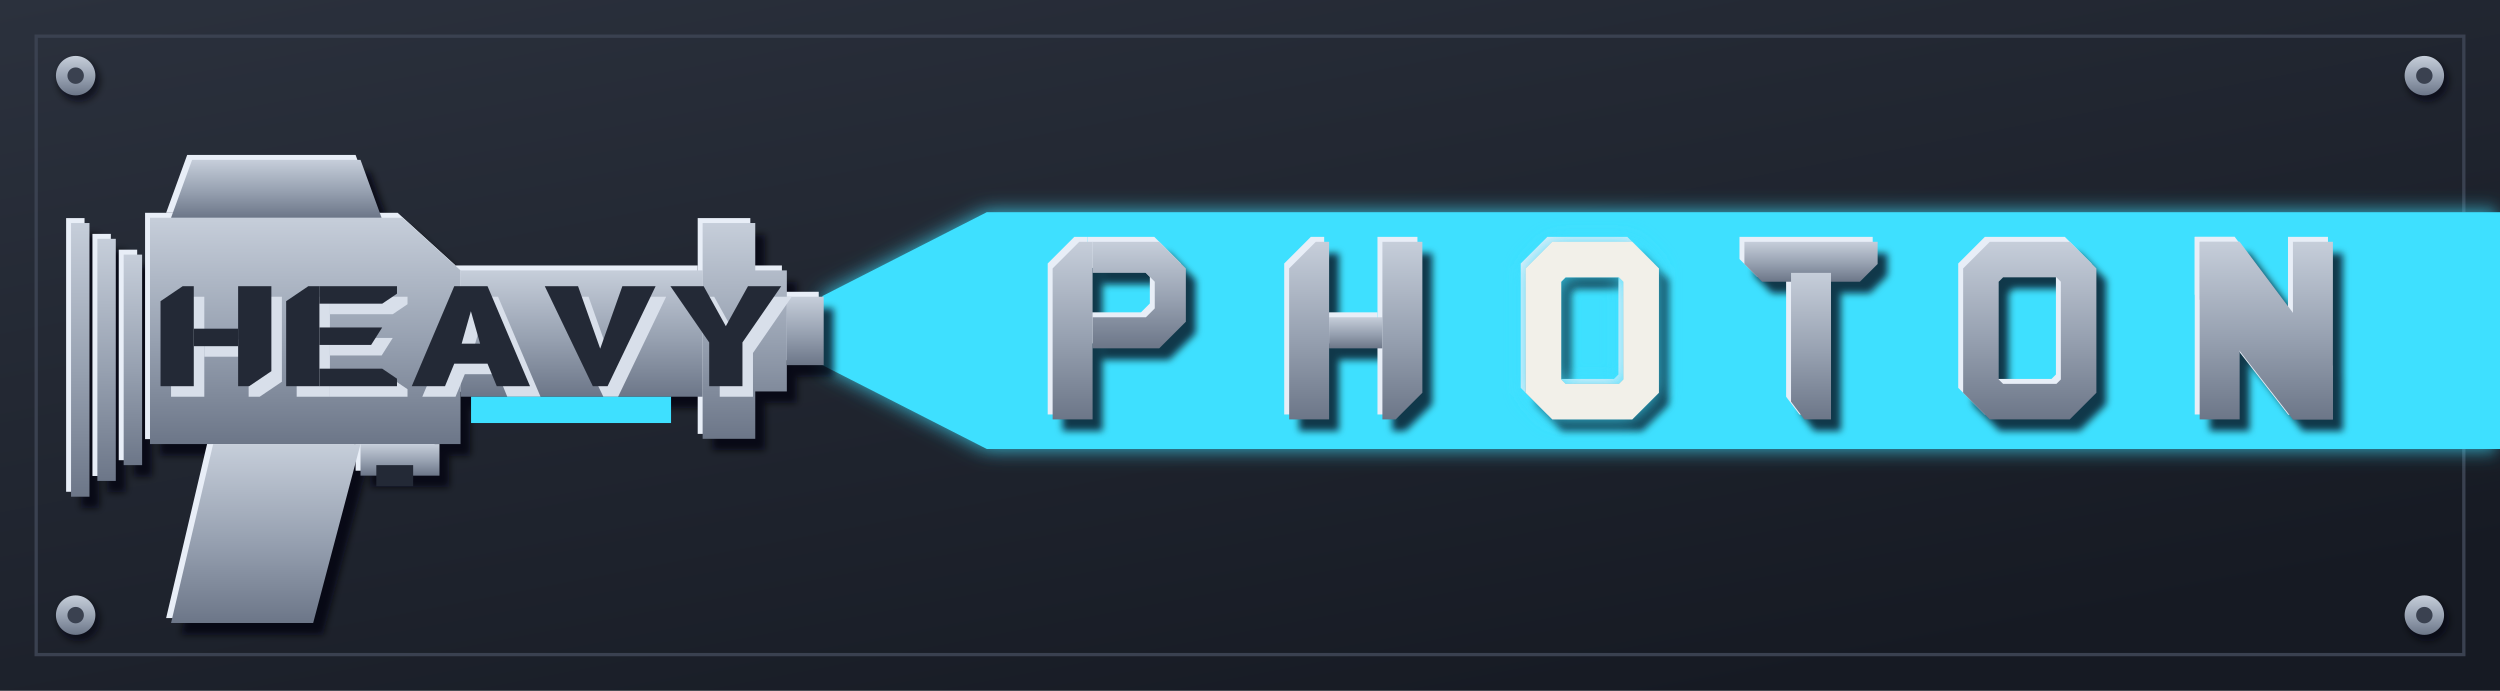
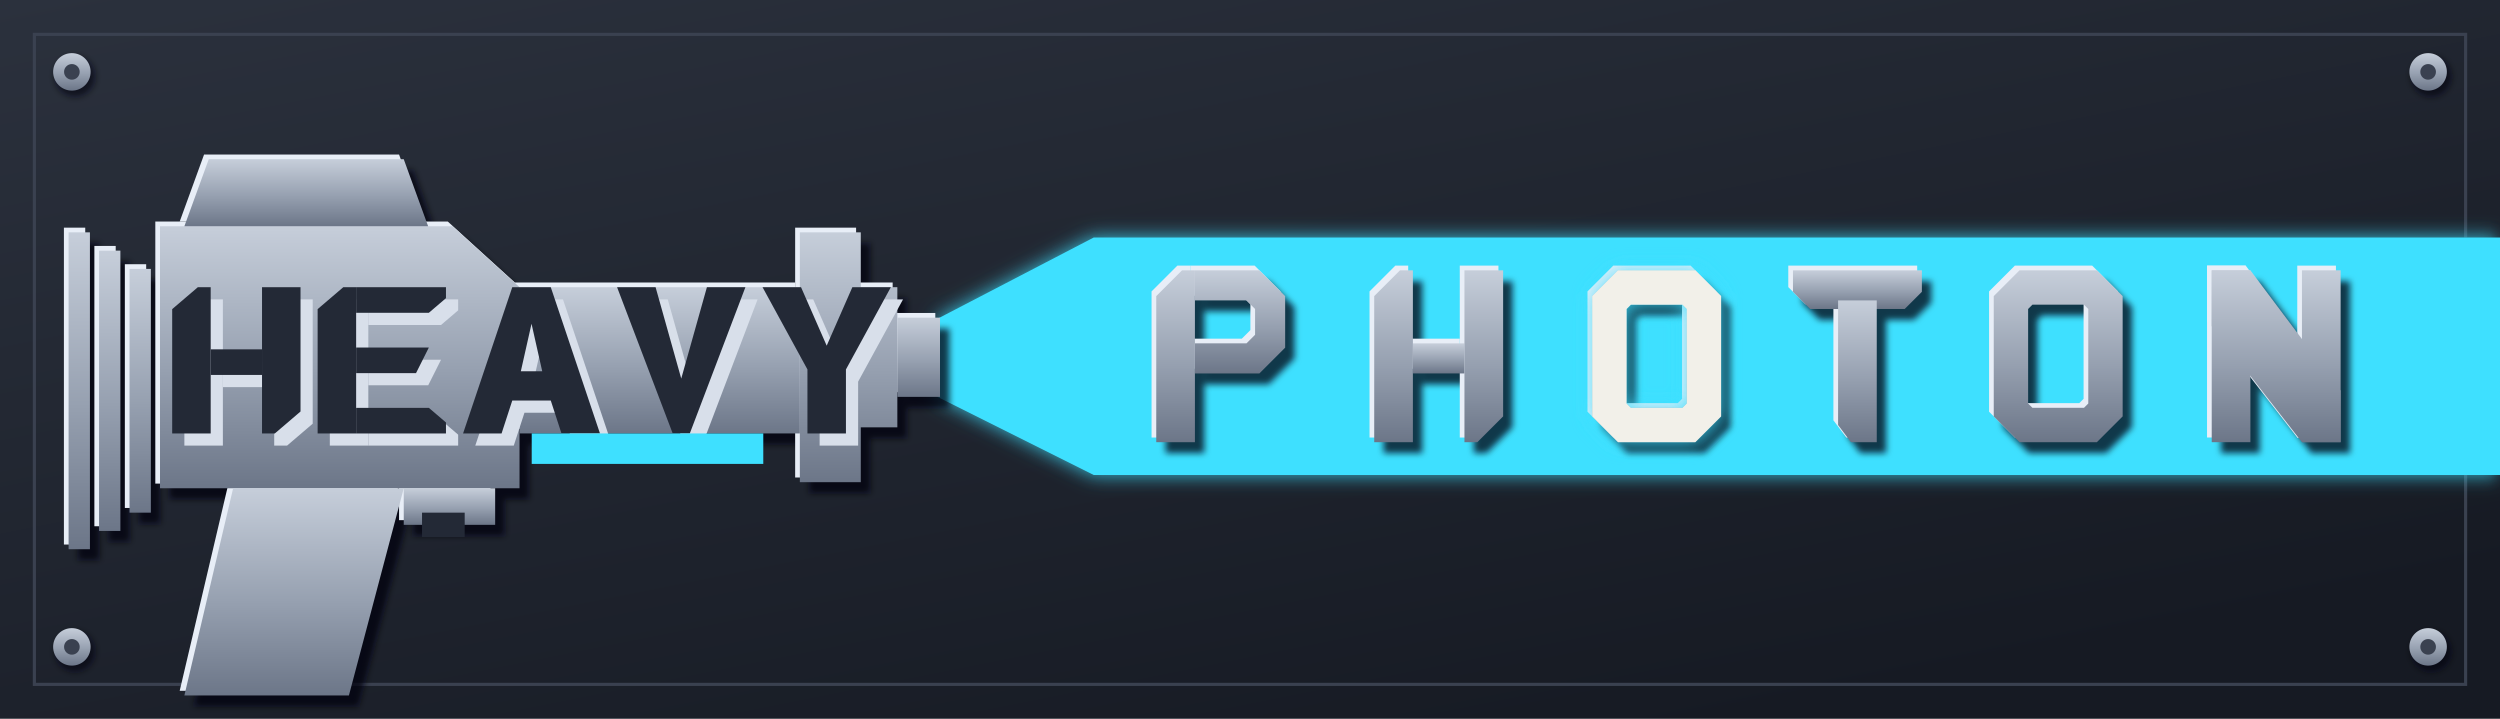
- <svg xmlns="http://www.w3.org/2000/svg" viewBox="0 0 1520 420" width="1520" height="420">
+ <svg xmlns="http://www.w3.org/2000/svg" viewBox="0 0 1600 460" width="1600" height="460">
  <defs>
    <linearGradient id="plate2" x1="0" y1="0" x2="0.7" y2="1">
      <stop offset="0" stop-color="#2B313D" />
      <stop offset="1" stop-color="#161A23" />
    </linearGradient>
    <linearGradient id="steel2" x1="0" y1="0" x2="0" y2="1">
      <stop offset="0" stop-color="#C6CEDA" />
      <stop offset="0.55" stop-color="#96A0B0" />
      <stop offset="1" stop-color="#6C7688" />
    </linearGradient>
    <filter id="soften2" x="-20%" y="-20%" width="140%" height="140%">
      <feGaussianBlur stdDeviation="2.2" />
    </filter>
    <filter id="glow2" x="-60%" y="-60%" width="220%" height="220%">
      <feGaussianBlur stdDeviation="6" />
    </filter>
  </defs>
-   <rect width="1520" height="420" fill="url(#plate2)" />
-   <path d="M1498,129 L1498,22 L22,22 L22,398 L1498,398 L1498,273" fill="none" stroke="#3A4150" stroke-width="2" />
+   <rect width="1600" height="460" fill="url(#plate2)" />
+   <path d="M1578,152 L1578,22 L22,22 L22,438 L1578,438 L1578,304" fill="none" stroke="#3A4150" stroke-width="2" />
  <circle cx="48" cy="49" r="13" fill="#04060A" opacity="0.6" filter="url(#soften2)" />
  <circle cx="46" cy="46" r="12" fill="url(#steel2)" />
  <circle cx="46" cy="46" r="5" fill="#3A4150" />
-   <circle cx="1476" cy="49" r="13" fill="#04060A" opacity="0.6" filter="url(#soften2)" />
-   <circle cx="1474" cy="46" r="12" fill="url(#steel2)" />
-   <circle cx="1474" cy="46" r="5" fill="#3A4150" />
-   <circle cx="48" cy="377" r="13" fill="#04060A" opacity="0.6" filter="url(#soften2)" />
-   <circle cx="46" cy="374" r="12" fill="url(#steel2)" />
-   <circle cx="46" cy="374" r="5" fill="#3A4150" />
-   <circle cx="1476" cy="377" r="13" fill="#04060A" opacity="0.6" filter="url(#soften2)" />
-   <circle cx="1474" cy="374" r="12" fill="url(#steel2)" />
-   <circle cx="1474" cy="374" r="5" fill="#3A4150" />
-   <path fill="#3EE0FF" opacity="0.85" filter="url(#glow2)" d="M500,180 L600,129 L1520,129 L1520,273 L600,273 L500,222 Z" />
-   <path fill="#3EE0FF" d="M500,180 L600,129 L1520,129 L1520,273 L600,273 L500,222 Z" />
+   <circle cx="1556" cy="49" r="13" fill="#04060A" opacity="0.6" filter="url(#soften2)" />
+   <circle cx="1554" cy="46" r="12" fill="url(#steel2)" />
+   <circle cx="1554" cy="46" r="5" fill="#3A4150" />
+   <circle cx="48" cy="417" r="13" fill="#04060A" opacity="0.6" filter="url(#soften2)" />
+   <circle cx="46" cy="414" r="12" fill="url(#steel2)" />
+   <circle cx="46" cy="414" r="5" fill="#3A4150" />
+   <circle cx="1556" cy="417" r="13" fill="#04060A" opacity="0.6" filter="url(#soften2)" />
+   <circle cx="1554" cy="414" r="12" fill="url(#steel2)" />
+   <circle cx="1554" cy="414" r="5" fill="#3A4150" />
+   <path fill="#3EE0FF" opacity="0.85" filter="url(#glow2)" d="M600,204 L700,152 L1600,152 L1600,304 L700,304 L600,254 Z" />
+   <path fill="#3EE0FF" d="M600,204 L700,152 L1600,152 L1600,304 L700,304 L600,254 Z" />
  <g fill="#04060A" opacity="0.75" filter="url(#soften2)" transform="translate(6 7)">
-     <g transform="translate(40 30) scale(1.6)">
+     <g transform="translate(40 20) scale(1.95)">
      <rect x="2" y="66" width="7" height="104" />
      <rect x="12" y="72" width="7" height="92" />
      <rect x="22" y="78" width="7" height="80" />
      <path d="M32,64 L128,64 L150,84 L150,150 L32,150 Z" />
      <path d="M56,150 L112,150 L94,218 L40,218 Z" />
      <rect x="112" y="150" width="30" height="12" />
      <path d="M48,42 L112,42 L120,64 L40,64 Z" />
      <path d="M150,84 L242,84 L242,132 L150,132 Z" />
      <path d="M242,66 L262,66 L262,84 L274,84 L274,130 L262,130 L262,148 L242,148 Z" />
      <rect x="274" y="94" width="14" height="26" />
    </g>
  </g>
  <g fill="#E8EEF7" transform="translate(-3 -3)">
-     <g transform="translate(40 30) scale(1.6)">
+     <g transform="translate(40 20) scale(1.95)">
      <rect x="2" y="66" width="7" height="104" />
      <rect x="12" y="72" width="7" height="92" />
      <rect x="22" y="78" width="7" height="80" />
      <path d="M32,64 L128,64 L150,84 L150,150 L32,150 Z" />
      <path d="M56,150 L112,150 L94,218 L40,218 Z" />
      <rect x="112" y="150" width="30" height="12" />
      <path d="M48,42 L112,42 L120,64 L40,64 Z" />
      <path d="M150,84 L242,84 L242,132 L150,132 Z" />
      <path d="M242,66 L262,66 L262,84 L274,84 L274,130 L262,130 L262,148 L242,148 Z" />
      <rect x="274" y="94" width="14" height="26" />
    </g>
  </g>
  <g fill="url(#steel2)">
-     <g transform="translate(40 30) scale(1.6)">
+     <g transform="translate(40 20) scale(1.95)">
      <rect x="2" y="66" width="7" height="104" />
      <rect x="12" y="72" width="7" height="92" />
      <rect x="22" y="78" width="7" height="80" />
      <path d="M32,64 L128,64 L150,84 L150,150 L32,150 Z" />
      <path d="M56,150 L112,150 L94,218 L40,218 Z" />
      <rect x="112" y="150" width="30" height="12" />
      <path d="M48,42 L112,42 L120,64 L40,64 Z" />
      <path d="M150,84 L242,84 L242,132 L150,132 Z" />
      <path d="M242,66 L262,66 L262,84 L274,84 L274,130 L262,130 L262,148 L242,148 Z" />
      <rect x="274" y="94" width="14" height="26" />
    </g>
  </g>
-   <g transform="translate(40 30) scale(1.6)">
+   <g transform="translate(40 20) scale(1.95)">
    <g transform="translate(4 4)">
-       <g fill="#D8DFEA" transform="translate(36 90) scale(0.702 0.475)">
+       <g fill="#D8DFEA" transform="translate(36 84) scale(0.702 0.6)">
        <g transform="translate(0.0 0)">
          <rect x="18" y="34" width="24" height="14" />
          <polygon points="0,12 12,0 18,0 18,80 0,80" />
          <polygon points="42,0 60,0 60,68 48,80 42,80" />
        </g>
        <g transform="translate(68.0 0)">
          <polygon points="0,12 12,0 18,0 18,80 0,80" />
          <polygon points="18,0 60,0 60,6 52,14 18,14" />
          <polygon points="18,33 52,33 46,47 18,47" />
          <polygon points="18,66 52,66 60,74 60,80 18,80" />
        </g>
        <g transform="translate(136.0 0)">
          <path fill-rule="evenodd" transform="translate(0 0)" d="M23,0 L41,0 L64,80 L46,80 L41,62 L23,62 L18,80 L0,80 Z M32,20 L37,46 L27,46 Z" />
        </g>
        <g transform="translate(208.0 0)">
          <polygon points="0,0 18,0 30,50 42,0 60,0 34,80 26,80" />
        </g>
        <g transform="translate(276.0 0)">
          <polygon points="0,0 18,0 30,32 42,0 60,0 39,45 39,80 21,80 21,45" />
        </g>
      </g>
    </g>
-     <g fill="#232936" transform="translate(36 90) scale(0.702 0.475)">
+     <g fill="#232936" transform="translate(36 84) scale(0.702 0.6)">
      <g transform="translate(0.0 0)">
        <rect x="18" y="34" width="24" height="14" />
        <polygon points="0,12 12,0 18,0 18,80 0,80" />
        <polygon points="42,0 60,0 60,68 48,80 42,80" />
      </g>
      <g transform="translate(68.0 0)">
        <polygon points="0,12 12,0 18,0 18,80 0,80" />
        <polygon points="18,0 60,0 60,6 52,14 18,14" />
        <polygon points="18,33 52,33 46,47 18,47" />
        <polygon points="18,66 52,66 60,74 60,80 18,80" />
      </g>
      <g transform="translate(136.0 0)">
        <path fill-rule="evenodd" transform="translate(0 0)" d="M23,0 L41,0 L64,80 L46,80 L41,62 L23,62 L18,80 L0,80 Z M32,20 L37,46 L27,46 Z" />
      </g>
      <g transform="translate(208.0 0)">
        <polygon points="0,0 18,0 30,50 42,0 60,0 34,80 26,80" />
      </g>
      <g transform="translate(276.0 0)">
        <polygon points="0,0 18,0 30,32 42,0 60,0 39,45 39,80 21,80 21,45" />
      </g>
    </g>
    <rect x="118" y="158" width="14" height="8" fill="#232936" />
    <g fill="#3EE0FF">
      <rect x="154" y="132" width="76" height="10" />
    </g>
  </g>
  <g fill="#04060A" opacity="0.75" filter="url(#soften2)" transform="translate(6 7)">
-     <g transform="translate(640 147) scale(1.35)">
+     <g transform="translate(740 173) scale(1.375)">
      <g transform="translate(0.0 0)">
        <path fill-rule="evenodd" transform="translate(0 0)" d="M18,0 L48,0 L60,12 L60,36 L48,48 L18,48 L18,34 L42,34 L46,30 L46,18 L42,14 L18,14 Z" />
        <polygon points="0,12 12,0 18,0 18,80 0,80" />
      </g>
-       <g transform="translate(106.5185 0)">
-         <rect x="18" y="34" width="24" height="14" />
-         <polygon points="0,12 12,0 18,0 18,80 0,80" />
-         <polygon points="42,0 60,0 60,68 48,80 42,80" />
-       </g>
-       <g transform="translate(213.037 0)">
-         <path fill-rule="evenodd" transform="translate(0 0)" d="M12,0 L48,0 L60,12 L60,68 L48,80 L12,80 L0,68 L0,12 Z M18,16 L42,16 L44,18 L44,62 L42,64 L18,64 L16,62 L16,18 Z" />
-       </g>
-       <g transform="translate(311.5556 0)">
+       <g transform="translate(101.4545 0)">
+         <rect x="18" y="34" width="24" height="14" />
+         <polygon points="0,12 12,0 18,0 18,80 0,80" />
+         <polygon points="42,0 60,0 60,68 48,80 42,80" />
+       </g>
+       <g transform="translate(202.9091 0)">
+         <path fill-rule="evenodd" transform="translate(0 0)" d="M12,0 L48,0 L60,12 L60,68 L48,80 L12,80 L0,68 L0,12 Z M18,16 L42,16 L44,18 L44,62 L42,64 L18,64 L16,62 L16,18 Z" />
+       </g>
+       <g transform="translate(296.3636 0)">
        <polygon points="0,0 60,0 60,10 52,18 8,18 0,10" />
        <polygon points="21,14 39,14 39,80 27,80 21,72" />
      </g>
-       <g transform="translate(410.0741 0)">
-         <path fill-rule="evenodd" transform="translate(0 0)" d="M12,0 L48,0 L60,12 L60,68 L48,80 L12,80 L0,68 L0,12 Z M18,16 L42,16 L44,18 L44,62 L42,64 L18,64 L16,62 L16,18 Z" />
-       </g>
-       <g transform="translate(516.5926 0)">
+       <g transform="translate(389.8182 0)">
+         <path fill-rule="evenodd" transform="translate(0 0)" d="M12,0 L48,0 L60,12 L60,68 L48,80 L12,80 L0,68 L0,12 Z M18,16 L42,16 L44,18 L44,62 L42,64 L18,64 L16,62 L16,18 Z" />
+       </g>
+       <g transform="translate(491.2727 0)">
        <rect x="0" y="0" width="18" height="80" />
        <rect x="42" y="0" width="18" height="80" />
        <polygon points="0,0 18,0 60,56 60,80 42,80 0,26" />
      </g>
    </g>
  </g>
  <g fill="#E8EEF7" transform="translate(-3 -3)">
-     <g transform="translate(640 147) scale(1.35)">
+     <g transform="translate(740 173) scale(1.375)">
      <g transform="translate(0.0 0)">
        <path fill-rule="evenodd" transform="translate(0 0)" d="M18,0 L48,0 L60,12 L60,36 L48,48 L18,48 L18,34 L42,34 L46,30 L46,18 L42,14 L18,14 Z" />
        <polygon points="0,12 12,0 18,0 18,80 0,80" />
      </g>
-       <g transform="translate(106.5185 0)">
-         <rect x="18" y="34" width="24" height="14" />
-         <polygon points="0,12 12,0 18,0 18,80 0,80" />
-         <polygon points="42,0 60,0 60,68 48,80 42,80" />
-       </g>
-       <g transform="translate(213.037 0)">
-         <path fill-rule="evenodd" transform="translate(0 0)" d="M12,0 L48,0 L60,12 L60,68 L48,80 L12,80 L0,68 L0,12 Z M18,16 L42,16 L44,18 L44,62 L42,64 L18,64 L16,62 L16,18 Z" />
-       </g>
-       <g transform="translate(311.5556 0)">
+       <g transform="translate(101.4545 0)">
+         <rect x="18" y="34" width="24" height="14" />
+         <polygon points="0,12 12,0 18,0 18,80 0,80" />
+         <polygon points="42,0 60,0 60,68 48,80 42,80" />
+       </g>
+       <g transform="translate(202.9091 0)">
+         <path fill-rule="evenodd" transform="translate(0 0)" d="M12,0 L48,0 L60,12 L60,68 L48,80 L12,80 L0,68 L0,12 Z M18,16 L42,16 L44,18 L44,62 L42,64 L18,64 L16,62 L16,18 Z" />
+       </g>
+       <g transform="translate(296.3636 0)">
        <polygon points="0,0 60,0 60,10 52,18 8,18 0,10" />
        <polygon points="21,14 39,14 39,80 27,80 21,72" />
      </g>
-       <g transform="translate(410.0741 0)">
-         <path fill-rule="evenodd" transform="translate(0 0)" d="M12,0 L48,0 L60,12 L60,68 L48,80 L12,80 L0,68 L0,12 Z M18,16 L42,16 L44,18 L44,62 L42,64 L18,64 L16,62 L16,18 Z" />
-       </g>
-       <g transform="translate(516.5926 0)">
+       <g transform="translate(389.8182 0)">
+         <path fill-rule="evenodd" transform="translate(0 0)" d="M12,0 L48,0 L60,12 L60,68 L48,80 L12,80 L0,68 L0,12 Z M18,16 L42,16 L44,18 L44,62 L42,64 L18,64 L16,62 L16,18 Z" />
+       </g>
+       <g transform="translate(491.2727 0)">
        <rect x="0" y="0" width="18" height="80" />
        <rect x="42" y="0" width="18" height="80" />
        <polygon points="0,0 18,0 60,56 60,80 42,80 0,26" />
      </g>
    </g>
  </g>
  <g fill="url(#steel2)">
-     <g transform="translate(640 147) scale(1.35)">
+     <g transform="translate(740 173) scale(1.375)">
      <g transform="translate(0.0 0)">
        <path fill-rule="evenodd" transform="translate(0 0)" d="M18,0 L48,0 L60,12 L60,36 L48,48 L18,48 L18,34 L42,34 L46,30 L46,18 L42,14 L18,14 Z" />
        <polygon points="0,12 12,0 18,0 18,80 0,80" />
      </g>
-       <g transform="translate(106.5185 0)">
-         <rect x="18" y="34" width="24" height="14" />
-         <polygon points="0,12 12,0 18,0 18,80 0,80" />
-         <polygon points="42,0 60,0 60,68 48,80 42,80" />
-       </g>
-       <g transform="translate(213.037 0)">
-         <path fill-rule="evenodd" transform="translate(0 0)" d="M12,0 L48,0 L60,12 L60,68 L48,80 L12,80 L0,68 L0,12 Z M18,16 L42,16 L44,18 L44,62 L42,64 L18,64 L16,62 L16,18 Z" />
-       </g>
-       <g transform="translate(311.5556 0)">
+       <g transform="translate(101.4545 0)">
+         <rect x="18" y="34" width="24" height="14" />
+         <polygon points="0,12 12,0 18,0 18,80 0,80" />
+         <polygon points="42,0 60,0 60,68 48,80 42,80" />
+       </g>
+       <g transform="translate(202.9091 0)">
+         <path fill-rule="evenodd" transform="translate(0 0)" d="M12,0 L48,0 L60,12 L60,68 L48,80 L12,80 L0,68 L0,12 Z M18,16 L42,16 L44,18 L44,62 L42,64 L18,64 L16,62 L16,18 Z" />
+       </g>
+       <g transform="translate(296.3636 0)">
        <polygon points="0,0 60,0 60,10 52,18 8,18 0,10" />
        <polygon points="21,14 39,14 39,80 27,80 21,72" />
      </g>
-       <g transform="translate(410.0741 0)">
-         <path fill-rule="evenodd" transform="translate(0 0)" d="M12,0 L48,0 L60,12 L60,68 L48,80 L12,80 L0,68 L0,12 Z M18,16 L42,16 L44,18 L44,62 L42,64 L18,64 L16,62 L16,18 Z" />
-       </g>
-       <g transform="translate(516.5926 0)">
+       <g transform="translate(389.8182 0)">
+         <path fill-rule="evenodd" transform="translate(0 0)" d="M12,0 L48,0 L60,12 L60,68 L48,80 L12,80 L0,68 L0,12 Z M18,16 L42,16 L44,18 L44,62 L42,64 L18,64 L16,62 L16,18 Z" />
+       </g>
+       <g transform="translate(491.2727 0)">
        <rect x="0" y="0" width="18" height="80" />
        <rect x="42" y="0" width="18" height="80" />
        <polygon points="0,0 18,0 60,56 60,80 42,80 0,26" />
      </g>
    </g>
  </g>
  <g fill="#3EE0FF" opacity="0.9" filter="url(#glow2)">
-     <g transform="translate(927.6 147) scale(1.35)">
+     <g transform="translate(1019.0 173) scale(1.375)">
      <path fill-rule="evenodd" transform="translate(0 0)" d="M12,0 L48,0 L60,12 L60,68 L48,80 L12,80 L0,68 L0,12 Z M18,16 L42,16 L44,18 L44,62 L42,64 L18,64 L16,62 L16,18 Z" />
    </g>
  </g>
  <g fill="#F2F0E9">
-     <g transform="translate(927.6 147) scale(1.35)">
+     <g transform="translate(1019.0 173) scale(1.375)">
      <path fill-rule="evenodd" transform="translate(0 0)" d="M12,0 L48,0 L60,12 L60,68 L48,80 L12,80 L0,68 L0,12 Z M18,16 L42,16 L44,18 L44,62 L42,64 L18,64 L16,62 L16,18 Z" />
    </g>
  </g>
</svg>
